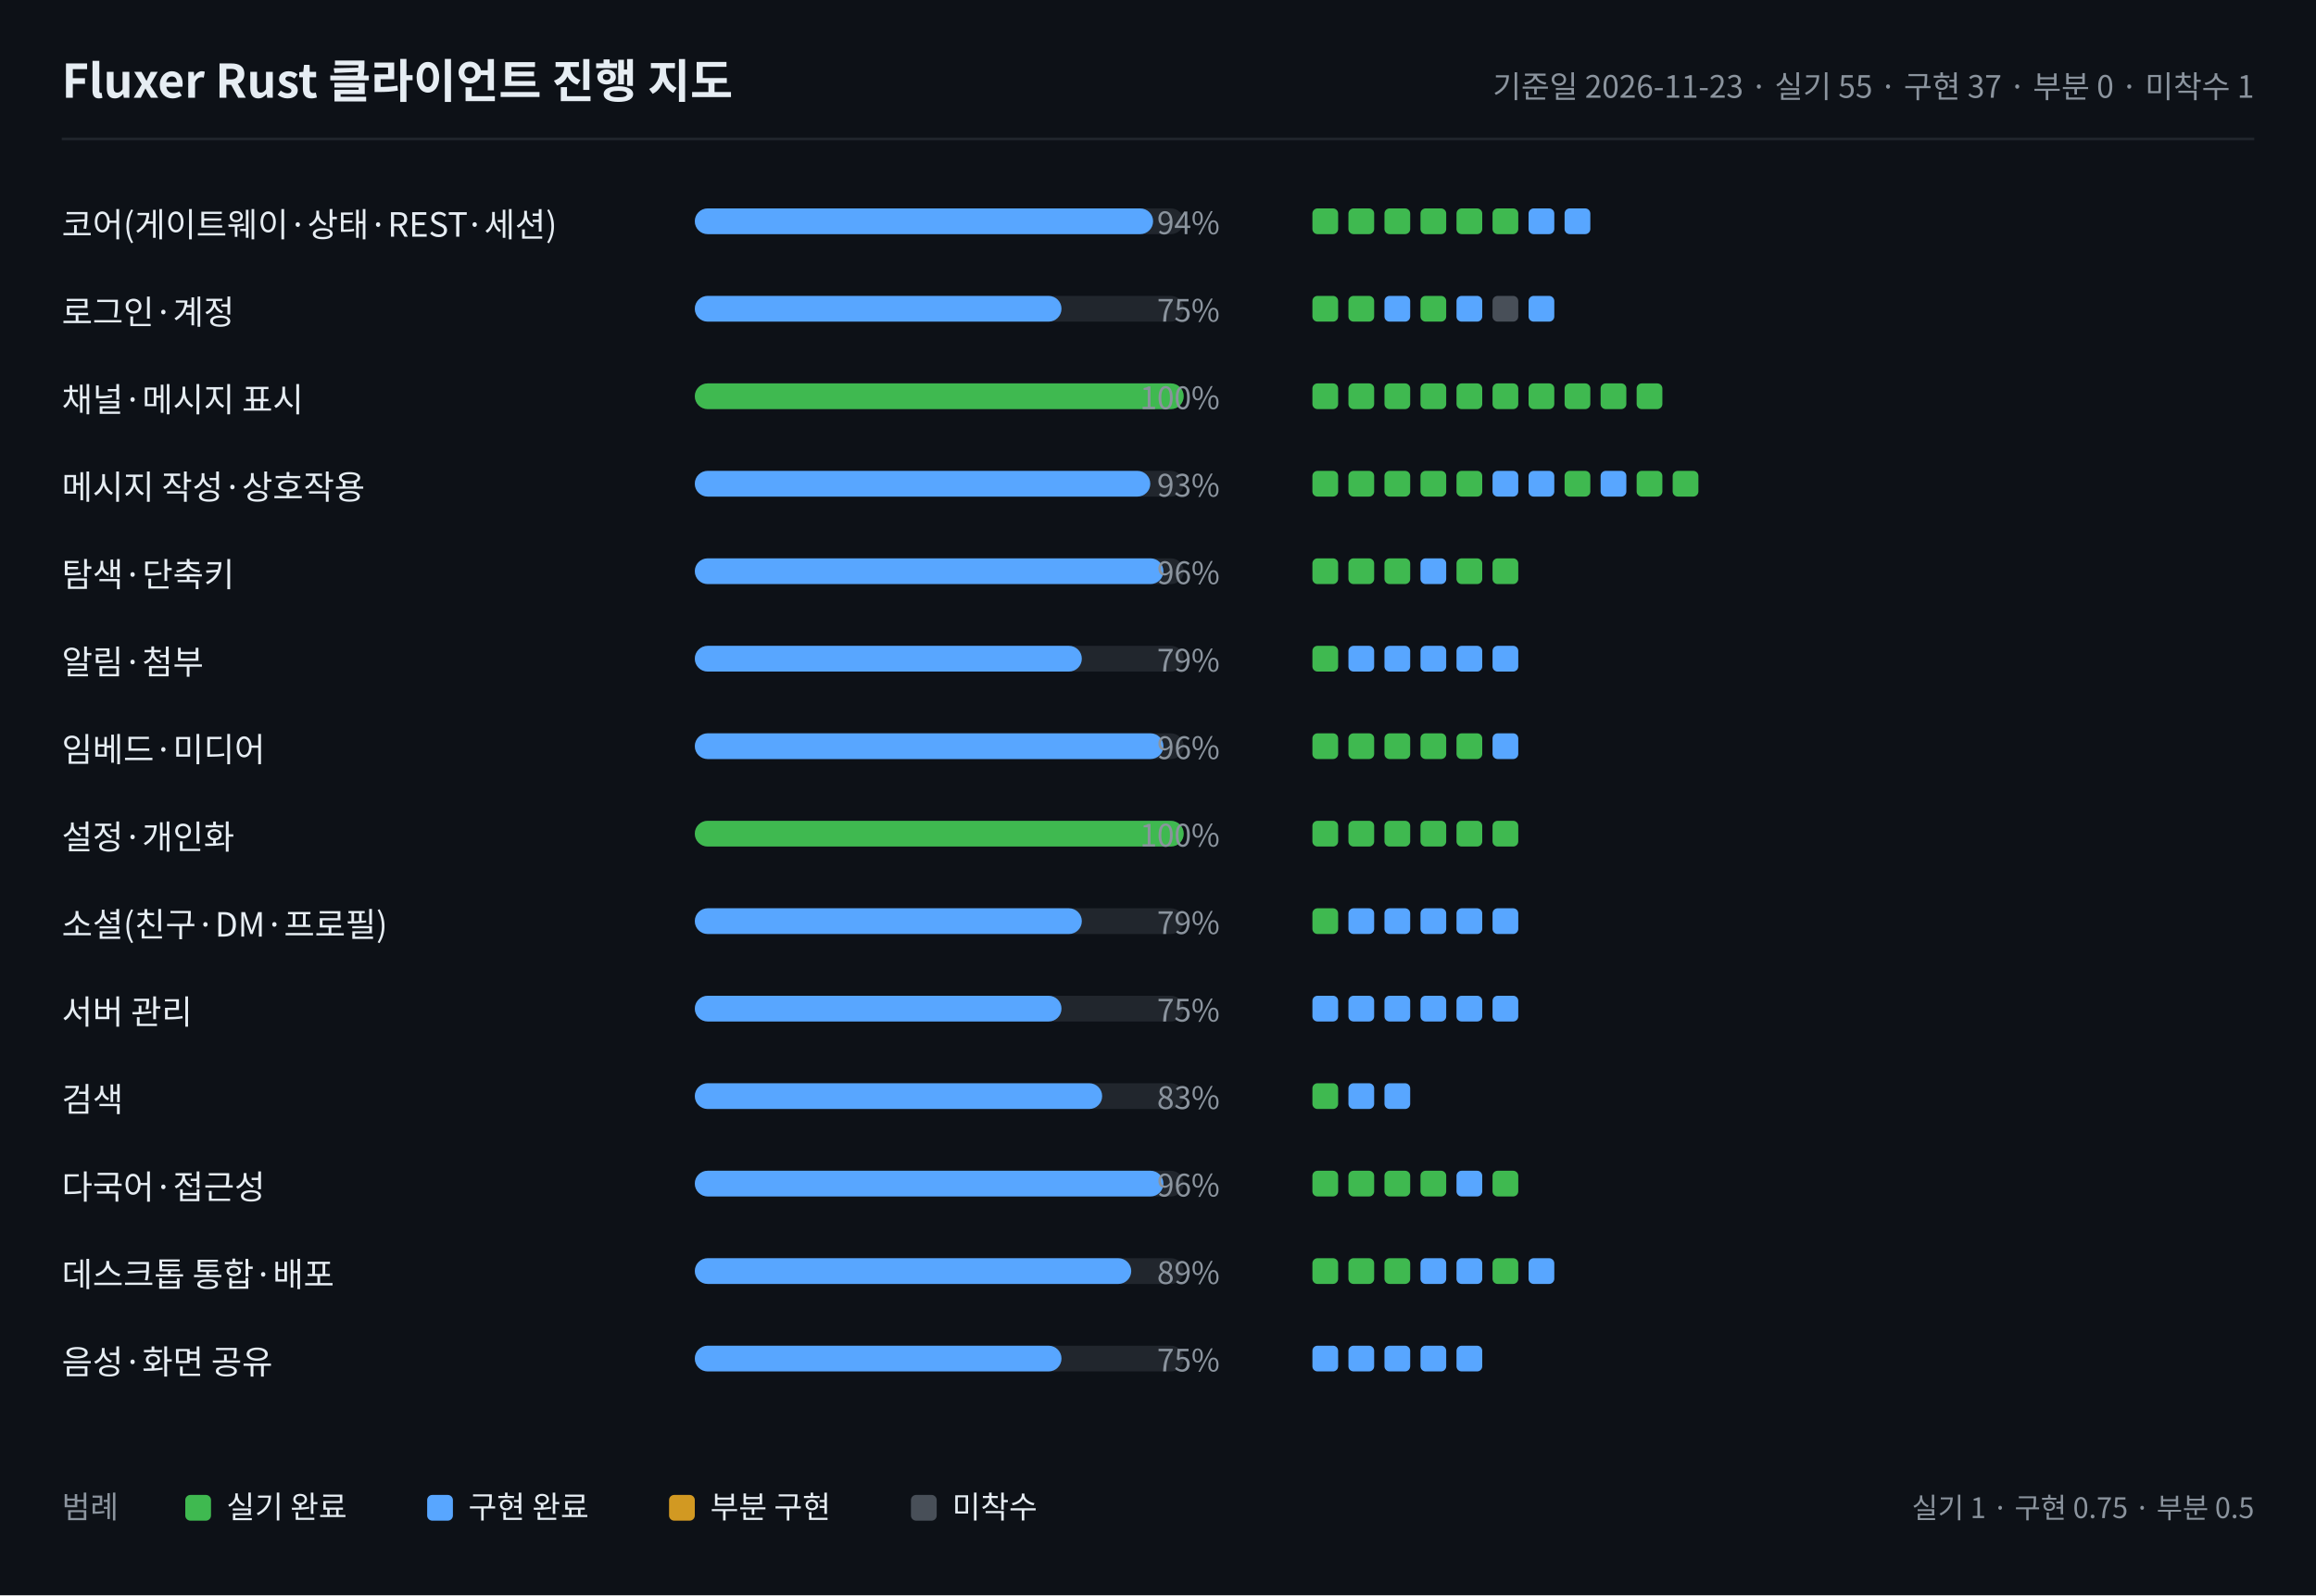
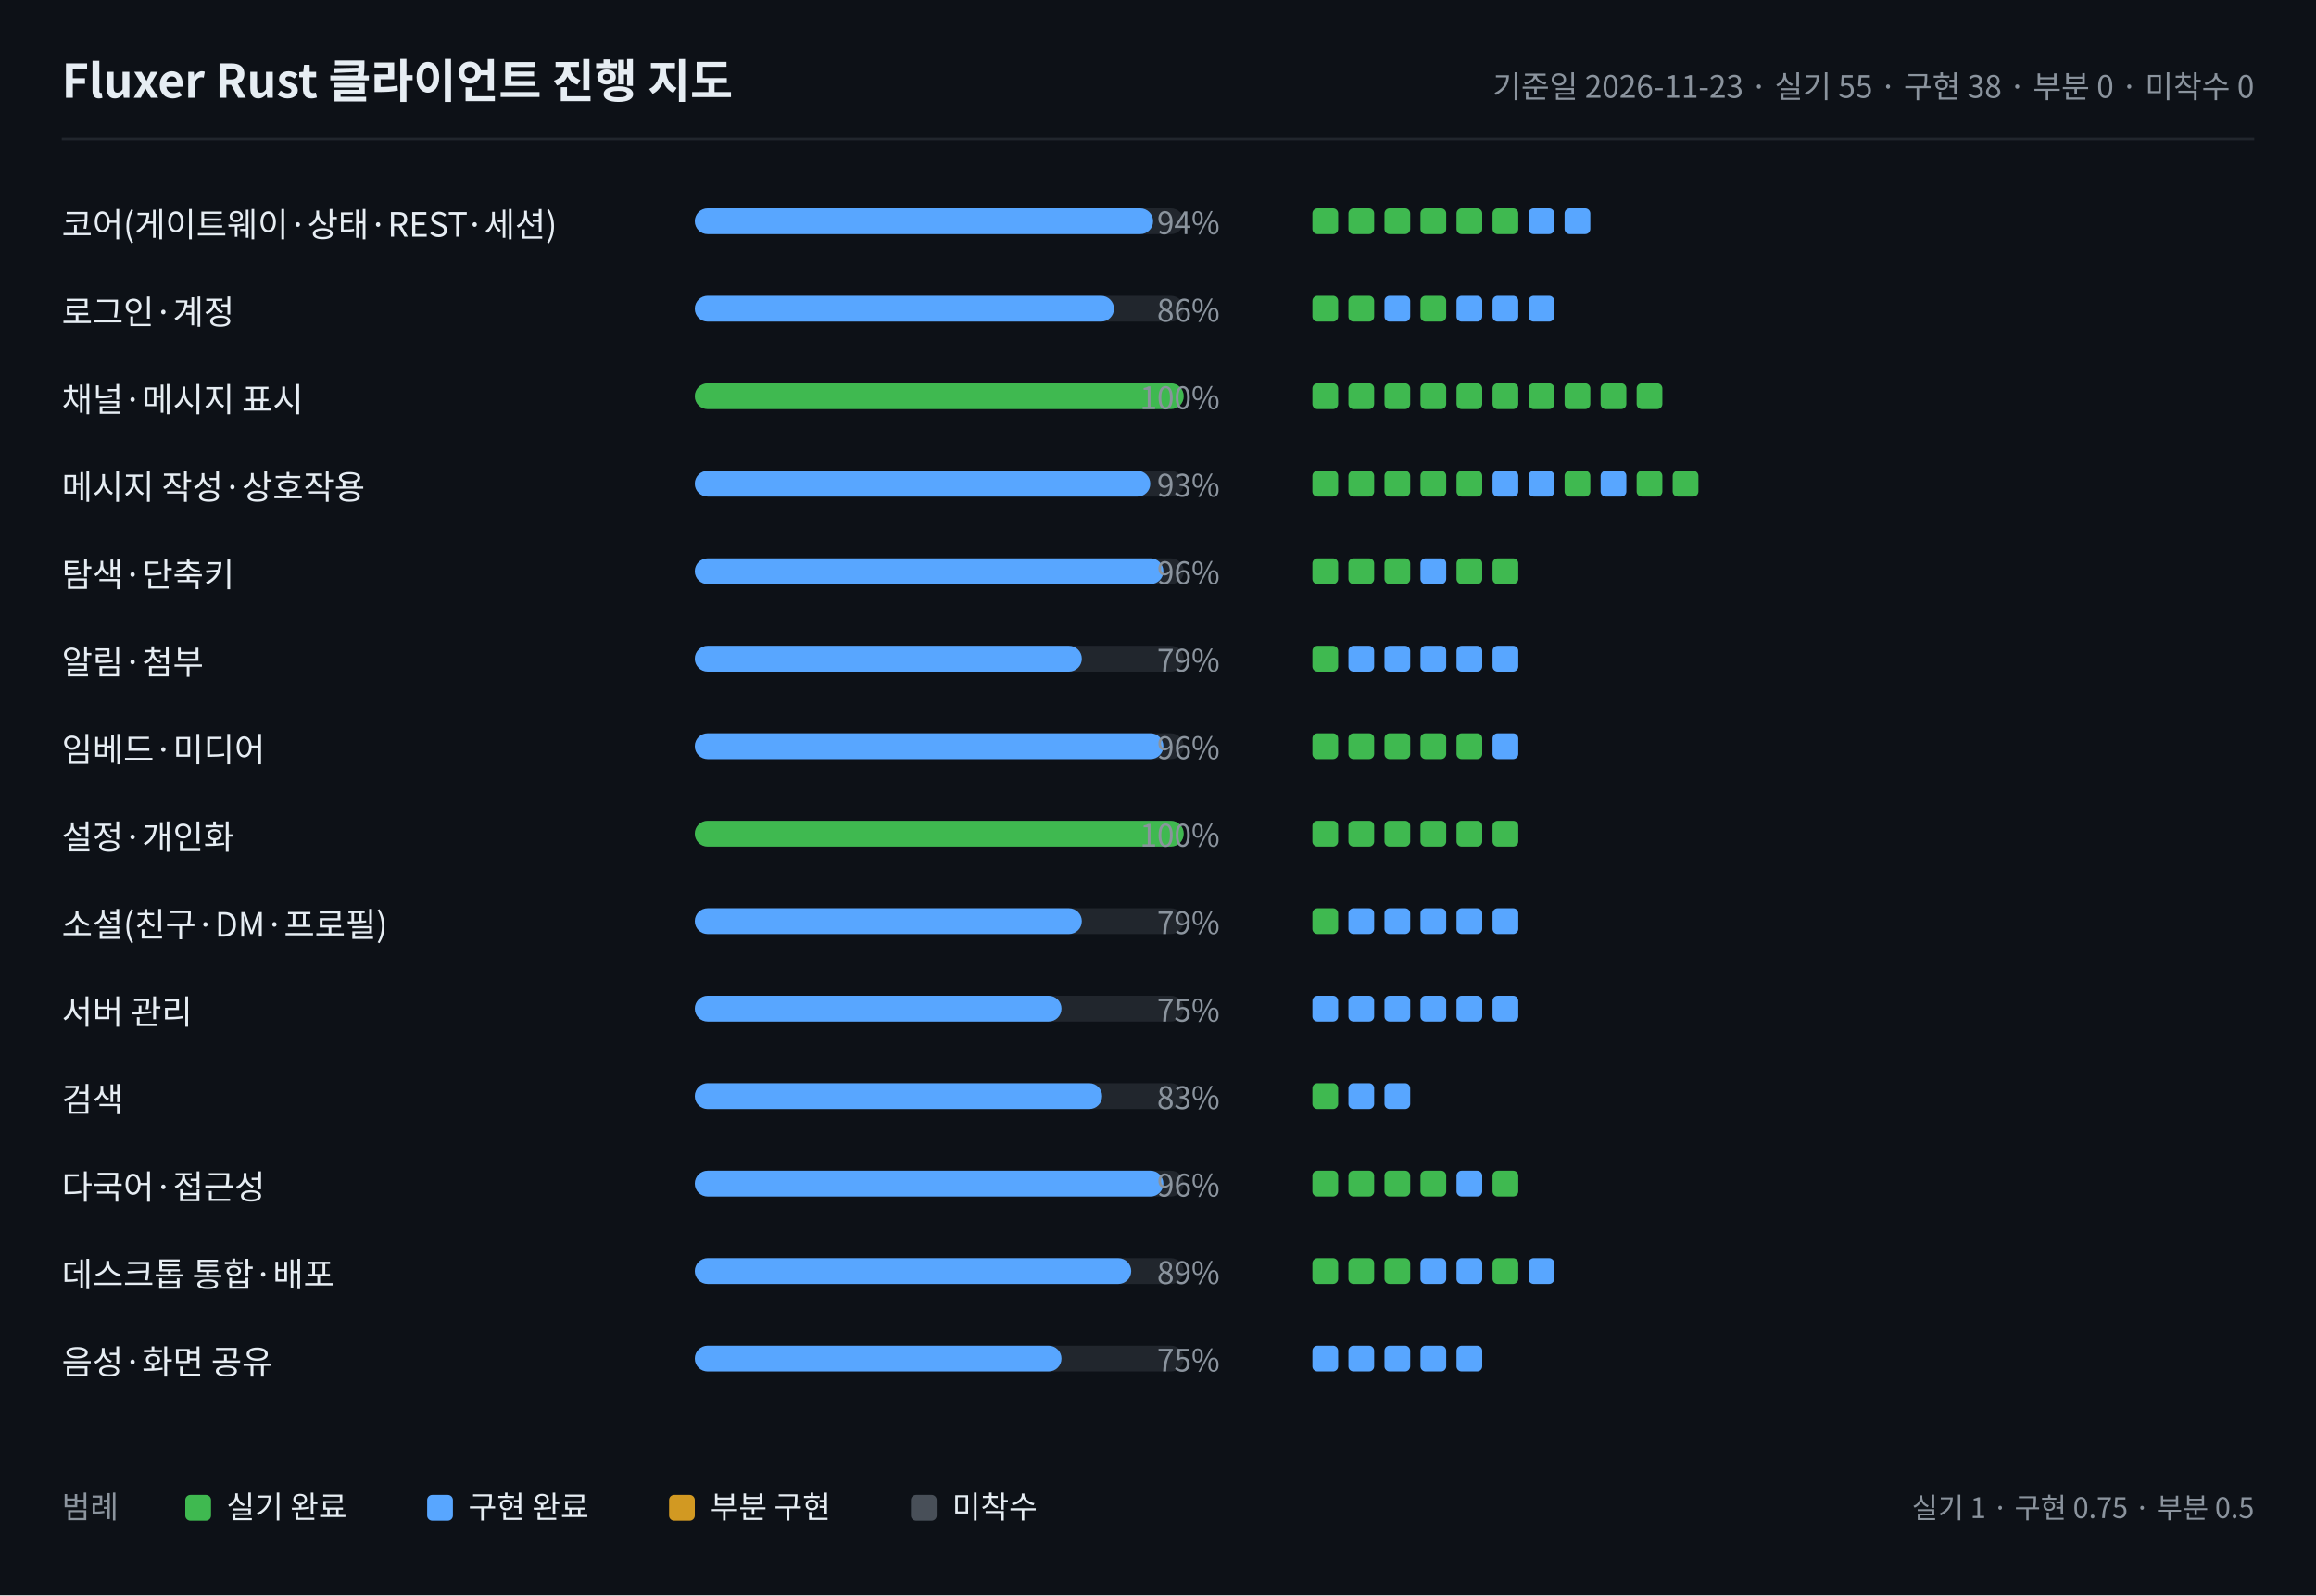
<svg xmlns="http://www.w3.org/2000/svg" width="900" height="620" viewBox="0 0 900 620" role="img" aria-label="Fluxer Rust 클라이언트 진행 지도">
  <rect width="900" height="620" fill="#0d1117" />
  <text x="24" y="38" fill="#e6edf3" font-family="Segoe UI, Malgun Gothic, Apple SD Gothic Neo, Noto Sans KR, Noto Sans CJK KR, sans-serif" font-size="18" font-weight="600">Fluxer Rust 클라이언트 진행 지도</text>
-   <text x="876" y="38" fill="#8b949e" font-family="Segoe UI, Malgun Gothic, Apple SD Gothic Neo, Noto Sans KR, Noto Sans CJK KR, sans-serif" font-size="12" text-anchor="end">기준일 2026-11-23 · 실기 55 · 구현 37 · 부분 0 · 미착수 1</text>
+   <text x="876" y="38" fill="#8b949e" font-family="Segoe UI, Malgun Gothic, Apple SD Gothic Neo, Noto Sans KR, Noto Sans CJK KR, sans-serif" font-size="12" text-anchor="end">기준일 2026-11-23 · 실기 55 · 구현 38 · 부분 0 · 미착수 0</text>
  <line x1="24" y1="54" x2="876" y2="54" stroke="#21262d" stroke-width="1" />
  <text x="24" y="92.0" fill="#e6edf3" font-family="Segoe UI, Malgun Gothic, Apple SD Gothic Neo, Noto Sans KR, Noto Sans CJK KR, sans-serif" font-size="13">코어(게이트웨이·상태·REST·세션)</text>
  <rect x="270" y="81.0" width="190" height="10" rx="5" fill="#21262d" />
  <rect x="270" y="81.0" width="178.1" height="10" rx="5" fill="#58a6ff" />
  <text x="474" y="91.0" fill="#8b949e" font-family="Segoe UI, Malgun Gothic, Apple SD Gothic Neo, Noto Sans KR, Noto Sans CJK KR, sans-serif" font-size="12" text-anchor="end">94%</text>
  <g>
    <rect x="510" y="81.0" width="10" height="10" rx="2" fill="#3fb950" />
  </g>
  <g>
    <rect x="524" y="81.0" width="10" height="10" rx="2" fill="#3fb950" />
  </g>
  <g>
    <rect x="538" y="81.0" width="10" height="10" rx="2" fill="#3fb950" />
  </g>
  <g>
    <rect x="552" y="81.0" width="10" height="10" rx="2" fill="#3fb950" />
  </g>
  <g>
    <rect x="566" y="81.0" width="10" height="10" rx="2" fill="#3fb950" />
  </g>
  <g>
    <rect x="580" y="81.0" width="10" height="10" rx="2" fill="#3fb950" />
  </g>
  <g>
    <rect x="594" y="81.0" width="10" height="10" rx="2" fill="#58a6ff" />
  </g>
  <g>
    <rect x="608" y="81.0" width="10" height="10" rx="2" fill="#58a6ff" />
  </g>
  <text x="24" y="126.0" fill="#e6edf3" font-family="Segoe UI, Malgun Gothic, Apple SD Gothic Neo, Noto Sans KR, Noto Sans CJK KR, sans-serif" font-size="13">로그인·계정</text>
  <rect x="270" y="115.0" width="190" height="10" rx="5" fill="#21262d" />
-   <rect x="270" y="115.0" width="142.5" height="10" rx="5" fill="#58a6ff" />
-   <text x="474" y="125.0" fill="#8b949e" font-family="Segoe UI, Malgun Gothic, Apple SD Gothic Neo, Noto Sans KR, Noto Sans CJK KR, sans-serif" font-size="12" text-anchor="end">75%</text>
+   <rect x="270" y="115.0" width="162.9" height="10" rx="5" fill="#58a6ff" />
+   <text x="474" y="125.0" fill="#8b949e" font-family="Segoe UI, Malgun Gothic, Apple SD Gothic Neo, Noto Sans KR, Noto Sans CJK KR, sans-serif" font-size="12" text-anchor="end">86%</text>
  <g>
    <rect x="510" y="115.0" width="10" height="10" rx="2" fill="#3fb950" />
  </g>
  <g>
    <rect x="524" y="115.0" width="10" height="10" rx="2" fill="#3fb950" />
  </g>
  <g>
    <rect x="538" y="115.0" width="10" height="10" rx="2" fill="#58a6ff" />
  </g>
  <g>
    <rect x="552" y="115.0" width="10" height="10" rx="2" fill="#3fb950" />
  </g>
  <g>
    <rect x="566" y="115.0" width="10" height="10" rx="2" fill="#58a6ff" />
  </g>
  <g>
-     <rect x="580" y="115.0" width="10" height="10" rx="2" fill="#484f58" />
+     <rect x="580" y="115.0" width="10" height="10" rx="2" fill="#58a6ff" />
  </g>
  <g>
    <rect x="594" y="115.0" width="10" height="10" rx="2" fill="#58a6ff" />
  </g>
  <text x="24" y="160.0" fill="#e6edf3" font-family="Segoe UI, Malgun Gothic, Apple SD Gothic Neo, Noto Sans KR, Noto Sans CJK KR, sans-serif" font-size="13">채널·메시지 표시</text>
  <rect x="270" y="149.0" width="190" height="10" rx="5" fill="#21262d" />
  <rect x="270" y="149.0" width="190.0" height="10" rx="5" fill="#3fb950" />
  <text x="474" y="159.0" fill="#8b949e" font-family="Segoe UI, Malgun Gothic, Apple SD Gothic Neo, Noto Sans KR, Noto Sans CJK KR, sans-serif" font-size="12" text-anchor="end">100%</text>
  <g>
    <rect x="510" y="149.0" width="10" height="10" rx="2" fill="#3fb950" />
  </g>
  <g>
    <rect x="524" y="149.0" width="10" height="10" rx="2" fill="#3fb950" />
  </g>
  <g>
    <rect x="538" y="149.0" width="10" height="10" rx="2" fill="#3fb950" />
  </g>
  <g>
    <rect x="552" y="149.0" width="10" height="10" rx="2" fill="#3fb950" />
  </g>
  <g>
    <rect x="566" y="149.0" width="10" height="10" rx="2" fill="#3fb950" />
  </g>
  <g>
    <rect x="580" y="149.0" width="10" height="10" rx="2" fill="#3fb950" />
  </g>
  <g>
    <rect x="594" y="149.0" width="10" height="10" rx="2" fill="#3fb950" />
  </g>
  <g>
    <rect x="608" y="149.0" width="10" height="10" rx="2" fill="#3fb950" />
  </g>
  <g>
    <rect x="622" y="149.0" width="10" height="10" rx="2" fill="#3fb950" />
  </g>
  <g>
    <rect x="636" y="149.0" width="10" height="10" rx="2" fill="#3fb950" />
  </g>
  <text x="24" y="194.0" fill="#e6edf3" font-family="Segoe UI, Malgun Gothic, Apple SD Gothic Neo, Noto Sans KR, Noto Sans CJK KR, sans-serif" font-size="13">메시지 작성·상호작용</text>
  <rect x="270" y="183.0" width="190" height="10" rx="5" fill="#21262d" />
  <rect x="270" y="183.0" width="177.0" height="10" rx="5" fill="#58a6ff" />
  <text x="474" y="193.0" fill="#8b949e" font-family="Segoe UI, Malgun Gothic, Apple SD Gothic Neo, Noto Sans KR, Noto Sans CJK KR, sans-serif" font-size="12" text-anchor="end">93%</text>
  <g>
    <rect x="510" y="183.0" width="10" height="10" rx="2" fill="#3fb950" />
  </g>
  <g>
    <rect x="524" y="183.0" width="10" height="10" rx="2" fill="#3fb950" />
  </g>
  <g>
    <rect x="538" y="183.0" width="10" height="10" rx="2" fill="#3fb950" />
  </g>
  <g>
    <rect x="552" y="183.0" width="10" height="10" rx="2" fill="#3fb950" />
  </g>
  <g>
    <rect x="566" y="183.0" width="10" height="10" rx="2" fill="#3fb950" />
  </g>
  <g>
    <rect x="580" y="183.0" width="10" height="10" rx="2" fill="#58a6ff" />
  </g>
  <g>
    <rect x="594" y="183.0" width="10" height="10" rx="2" fill="#58a6ff" />
  </g>
  <g>
    <rect x="608" y="183.0" width="10" height="10" rx="2" fill="#3fb950" />
  </g>
  <g>
    <rect x="622" y="183.0" width="10" height="10" rx="2" fill="#58a6ff" />
  </g>
  <g>
    <rect x="636" y="183.0" width="10" height="10" rx="2" fill="#3fb950" />
  </g>
  <g>
    <rect x="650" y="183.0" width="10" height="10" rx="2" fill="#3fb950" />
  </g>
  <text x="24" y="228.0" fill="#e6edf3" font-family="Segoe UI, Malgun Gothic, Apple SD Gothic Neo, Noto Sans KR, Noto Sans CJK KR, sans-serif" font-size="13">탐색·단축키</text>
  <rect x="270" y="217.0" width="190" height="10" rx="5" fill="#21262d" />
  <rect x="270" y="217.0" width="182.1" height="10" rx="5" fill="#58a6ff" />
  <text x="474" y="227.0" fill="#8b949e" font-family="Segoe UI, Malgun Gothic, Apple SD Gothic Neo, Noto Sans KR, Noto Sans CJK KR, sans-serif" font-size="12" text-anchor="end">96%</text>
  <g>
    <rect x="510" y="217.0" width="10" height="10" rx="2" fill="#3fb950" />
  </g>
  <g>
    <rect x="524" y="217.0" width="10" height="10" rx="2" fill="#3fb950" />
  </g>
  <g>
    <rect x="538" y="217.0" width="10" height="10" rx="2" fill="#3fb950" />
  </g>
  <g>
    <rect x="552" y="217.0" width="10" height="10" rx="2" fill="#58a6ff" />
  </g>
  <g>
    <rect x="566" y="217.0" width="10" height="10" rx="2" fill="#3fb950" />
  </g>
  <g>
    <rect x="580" y="217.0" width="10" height="10" rx="2" fill="#3fb950" />
  </g>
  <text x="24" y="262.0" fill="#e6edf3" font-family="Segoe UI, Malgun Gothic, Apple SD Gothic Neo, Noto Sans KR, Noto Sans CJK KR, sans-serif" font-size="13">알림·첨부</text>
  <rect x="270" y="251.0" width="190" height="10" rx="5" fill="#21262d" />
  <rect x="270" y="251.0" width="150.4" height="10" rx="5" fill="#58a6ff" />
  <text x="474" y="261.0" fill="#8b949e" font-family="Segoe UI, Malgun Gothic, Apple SD Gothic Neo, Noto Sans KR, Noto Sans CJK KR, sans-serif" font-size="12" text-anchor="end">79%</text>
  <g>
    <rect x="510" y="251.0" width="10" height="10" rx="2" fill="#3fb950" />
  </g>
  <g>
    <rect x="524" y="251.0" width="10" height="10" rx="2" fill="#58a6ff" />
  </g>
  <g>
    <rect x="538" y="251.0" width="10" height="10" rx="2" fill="#58a6ff" />
  </g>
  <g>
    <rect x="552" y="251.0" width="10" height="10" rx="2" fill="#58a6ff" />
  </g>
  <g>
    <rect x="566" y="251.0" width="10" height="10" rx="2" fill="#58a6ff" />
  </g>
  <g>
    <rect x="580" y="251.0" width="10" height="10" rx="2" fill="#58a6ff" />
  </g>
  <text x="24" y="296.0" fill="#e6edf3" font-family="Segoe UI, Malgun Gothic, Apple SD Gothic Neo, Noto Sans KR, Noto Sans CJK KR, sans-serif" font-size="13">임베드·미디어</text>
  <rect x="270" y="285.0" width="190" height="10" rx="5" fill="#21262d" />
  <rect x="270" y="285.0" width="182.1" height="10" rx="5" fill="#58a6ff" />
  <text x="474" y="295.0" fill="#8b949e" font-family="Segoe UI, Malgun Gothic, Apple SD Gothic Neo, Noto Sans KR, Noto Sans CJK KR, sans-serif" font-size="12" text-anchor="end">96%</text>
  <g>
    <rect x="510" y="285.0" width="10" height="10" rx="2" fill="#3fb950" />
  </g>
  <g>
    <rect x="524" y="285.0" width="10" height="10" rx="2" fill="#3fb950" />
  </g>
  <g>
    <rect x="538" y="285.0" width="10" height="10" rx="2" fill="#3fb950" />
  </g>
  <g>
    <rect x="552" y="285.0" width="10" height="10" rx="2" fill="#3fb950" />
  </g>
  <g>
    <rect x="566" y="285.0" width="10" height="10" rx="2" fill="#3fb950" />
  </g>
  <g>
    <rect x="580" y="285.0" width="10" height="10" rx="2" fill="#58a6ff" />
  </g>
  <text x="24" y="330.0" fill="#e6edf3" font-family="Segoe UI, Malgun Gothic, Apple SD Gothic Neo, Noto Sans KR, Noto Sans CJK KR, sans-serif" font-size="13">설정·개인화</text>
  <rect x="270" y="319.0" width="190" height="10" rx="5" fill="#21262d" />
  <rect x="270" y="319.0" width="190.0" height="10" rx="5" fill="#3fb950" />
  <text x="474" y="329.0" fill="#8b949e" font-family="Segoe UI, Malgun Gothic, Apple SD Gothic Neo, Noto Sans KR, Noto Sans CJK KR, sans-serif" font-size="12" text-anchor="end">100%</text>
  <g>
    <rect x="510" y="319.0" width="10" height="10" rx="2" fill="#3fb950" />
  </g>
  <g>
    <rect x="524" y="319.0" width="10" height="10" rx="2" fill="#3fb950" />
  </g>
  <g>
    <rect x="538" y="319.0" width="10" height="10" rx="2" fill="#3fb950" />
  </g>
  <g>
    <rect x="552" y="319.0" width="10" height="10" rx="2" fill="#3fb950" />
  </g>
  <g>
    <rect x="566" y="319.0" width="10" height="10" rx="2" fill="#3fb950" />
  </g>
  <g>
    <rect x="580" y="319.0" width="10" height="10" rx="2" fill="#3fb950" />
  </g>
  <text x="24" y="364.0" fill="#e6edf3" font-family="Segoe UI, Malgun Gothic, Apple SD Gothic Neo, Noto Sans KR, Noto Sans CJK KR, sans-serif" font-size="13">소셜(친구·DM·프로필)</text>
  <rect x="270" y="353.0" width="190" height="10" rx="5" fill="#21262d" />
  <rect x="270" y="353.0" width="150.4" height="10" rx="5" fill="#58a6ff" />
  <text x="474" y="363.0" fill="#8b949e" font-family="Segoe UI, Malgun Gothic, Apple SD Gothic Neo, Noto Sans KR, Noto Sans CJK KR, sans-serif" font-size="12" text-anchor="end">79%</text>
  <g>
    <rect x="510" y="353.0" width="10" height="10" rx="2" fill="#3fb950" />
  </g>
  <g>
    <rect x="524" y="353.0" width="10" height="10" rx="2" fill="#58a6ff" />
  </g>
  <g>
    <rect x="538" y="353.0" width="10" height="10" rx="2" fill="#58a6ff" />
  </g>
  <g>
    <rect x="552" y="353.0" width="10" height="10" rx="2" fill="#58a6ff" />
  </g>
  <g>
    <rect x="566" y="353.0" width="10" height="10" rx="2" fill="#58a6ff" />
  </g>
  <g>
    <rect x="580" y="353.0" width="10" height="10" rx="2" fill="#58a6ff" />
  </g>
  <text x="24" y="398.0" fill="#e6edf3" font-family="Segoe UI, Malgun Gothic, Apple SD Gothic Neo, Noto Sans KR, Noto Sans CJK KR, sans-serif" font-size="13">서버 관리</text>
  <rect x="270" y="387.0" width="190" height="10" rx="5" fill="#21262d" />
  <rect x="270" y="387.0" width="142.5" height="10" rx="5" fill="#58a6ff" />
  <text x="474" y="397.0" fill="#8b949e" font-family="Segoe UI, Malgun Gothic, Apple SD Gothic Neo, Noto Sans KR, Noto Sans CJK KR, sans-serif" font-size="12" text-anchor="end">75%</text>
  <g>
    <rect x="510" y="387.0" width="10" height="10" rx="2" fill="#58a6ff" />
  </g>
  <g>
    <rect x="524" y="387.0" width="10" height="10" rx="2" fill="#58a6ff" />
  </g>
  <g>
    <rect x="538" y="387.0" width="10" height="10" rx="2" fill="#58a6ff" />
  </g>
  <g>
    <rect x="552" y="387.0" width="10" height="10" rx="2" fill="#58a6ff" />
  </g>
  <g>
    <rect x="566" y="387.0" width="10" height="10" rx="2" fill="#58a6ff" />
  </g>
  <g>
    <rect x="580" y="387.0" width="10" height="10" rx="2" fill="#58a6ff" />
  </g>
  <text x="24" y="432.0" fill="#e6edf3" font-family="Segoe UI, Malgun Gothic, Apple SD Gothic Neo, Noto Sans KR, Noto Sans CJK KR, sans-serif" font-size="13">검색</text>
  <rect x="270" y="421.0" width="190" height="10" rx="5" fill="#21262d" />
  <rect x="270" y="421.0" width="158.3" height="10" rx="5" fill="#58a6ff" />
  <text x="474" y="431.0" fill="#8b949e" font-family="Segoe UI, Malgun Gothic, Apple SD Gothic Neo, Noto Sans KR, Noto Sans CJK KR, sans-serif" font-size="12" text-anchor="end">83%</text>
  <g>
    <rect x="510" y="421.0" width="10" height="10" rx="2" fill="#3fb950" />
  </g>
  <g>
    <rect x="524" y="421.0" width="10" height="10" rx="2" fill="#58a6ff" />
  </g>
  <g>
    <rect x="538" y="421.0" width="10" height="10" rx="2" fill="#58a6ff" />
  </g>
  <text x="24" y="466.0" fill="#e6edf3" font-family="Segoe UI, Malgun Gothic, Apple SD Gothic Neo, Noto Sans KR, Noto Sans CJK KR, sans-serif" font-size="13">다국어·접근성</text>
  <rect x="270" y="455.0" width="190" height="10" rx="5" fill="#21262d" />
  <rect x="270" y="455.0" width="182.1" height="10" rx="5" fill="#58a6ff" />
  <text x="474" y="465.0" fill="#8b949e" font-family="Segoe UI, Malgun Gothic, Apple SD Gothic Neo, Noto Sans KR, Noto Sans CJK KR, sans-serif" font-size="12" text-anchor="end">96%</text>
  <g>
    <rect x="510" y="455.0" width="10" height="10" rx="2" fill="#3fb950" />
  </g>
  <g>
    <rect x="524" y="455.0" width="10" height="10" rx="2" fill="#3fb950" />
  </g>
  <g>
    <rect x="538" y="455.0" width="10" height="10" rx="2" fill="#3fb950" />
  </g>
  <g>
    <rect x="552" y="455.0" width="10" height="10" rx="2" fill="#3fb950" />
  </g>
  <g>
    <rect x="566" y="455.0" width="10" height="10" rx="2" fill="#58a6ff" />
  </g>
  <g>
    <rect x="580" y="455.0" width="10" height="10" rx="2" fill="#3fb950" />
  </g>
  <text x="24" y="500.0" fill="#e6edf3" font-family="Segoe UI, Malgun Gothic, Apple SD Gothic Neo, Noto Sans KR, Noto Sans CJK KR, sans-serif" font-size="13">데스크톱 통합·배포</text>
  <rect x="270" y="489.0" width="190" height="10" rx="5" fill="#21262d" />
  <rect x="270" y="489.0" width="169.6" height="10" rx="5" fill="#58a6ff" />
  <text x="474" y="499.0" fill="#8b949e" font-family="Segoe UI, Malgun Gothic, Apple SD Gothic Neo, Noto Sans KR, Noto Sans CJK KR, sans-serif" font-size="12" text-anchor="end">89%</text>
  <g>
    <rect x="510" y="489.0" width="10" height="10" rx="2" fill="#3fb950" />
  </g>
  <g>
    <rect x="524" y="489.0" width="10" height="10" rx="2" fill="#3fb950" />
  </g>
  <g>
    <rect x="538" y="489.0" width="10" height="10" rx="2" fill="#3fb950" />
  </g>
  <g>
    <rect x="552" y="489.0" width="10" height="10" rx="2" fill="#58a6ff" />
  </g>
  <g>
    <rect x="566" y="489.0" width="10" height="10" rx="2" fill="#58a6ff" />
  </g>
  <g>
    <rect x="580" y="489.0" width="10" height="10" rx="2" fill="#3fb950" />
  </g>
  <g>
    <rect x="594" y="489.0" width="10" height="10" rx="2" fill="#58a6ff" />
  </g>
  <text x="24" y="534.0" fill="#e6edf3" font-family="Segoe UI, Malgun Gothic, Apple SD Gothic Neo, Noto Sans KR, Noto Sans CJK KR, sans-serif" font-size="13">음성·화면 공유</text>
  <rect x="270" y="523.0" width="190" height="10" rx="5" fill="#21262d" />
  <rect x="270" y="523.0" width="142.5" height="10" rx="5" fill="#58a6ff" />
  <text x="474" y="533.0" fill="#8b949e" font-family="Segoe UI, Malgun Gothic, Apple SD Gothic Neo, Noto Sans KR, Noto Sans CJK KR, sans-serif" font-size="12" text-anchor="end">75%</text>
  <g>
    <rect x="510" y="523.0" width="10" height="10" rx="2" fill="#58a6ff" />
  </g>
  <g>
    <rect x="524" y="523.0" width="10" height="10" rx="2" fill="#58a6ff" />
  </g>
  <g>
    <rect x="538" y="523.0" width="10" height="10" rx="2" fill="#58a6ff" />
  </g>
  <g>
    <rect x="552" y="523.0" width="10" height="10" rx="2" fill="#58a6ff" />
  </g>
  <g>
    <rect x="566" y="523.0" width="10" height="10" rx="2" fill="#58a6ff" />
  </g>
  <text x="24" y="590.0" fill="#8b949e" font-family="Segoe UI, Malgun Gothic, Apple SD Gothic Neo, Noto Sans KR, Noto Sans CJK KR, sans-serif" font-size="12">범례</text>
  <rect x="72" y="581.0" width="10" height="10" rx="2" fill="#3fb950" />
  <text x="88" y="590.0" fill="#e6edf3" font-family="Segoe UI, Malgun Gothic, Apple SD Gothic Neo, Noto Sans KR, Noto Sans CJK KR, sans-serif" font-size="12">실기 완료</text>
  <rect x="166" y="581.0" width="10" height="10" rx="2" fill="#58a6ff" />
  <text x="182" y="590.0" fill="#e6edf3" font-family="Segoe UI, Malgun Gothic, Apple SD Gothic Neo, Noto Sans KR, Noto Sans CJK KR, sans-serif" font-size="12">구현 완료</text>
  <rect x="260" y="581.0" width="10" height="10" rx="2" fill="#d29922" />
  <text x="276" y="590.0" fill="#e6edf3" font-family="Segoe UI, Malgun Gothic, Apple SD Gothic Neo, Noto Sans KR, Noto Sans CJK KR, sans-serif" font-size="12">부분 구현</text>
  <rect x="354" y="581.0" width="10" height="10" rx="2" fill="#484f58" />
  <text x="370" y="590.0" fill="#e6edf3" font-family="Segoe UI, Malgun Gothic, Apple SD Gothic Neo, Noto Sans KR, Noto Sans CJK KR, sans-serif" font-size="12">미착수</text>
  <text x="876" y="590.0" fill="#8b949e" font-family="Segoe UI, Malgun Gothic, Apple SD Gothic Neo, Noto Sans KR, Noto Sans CJK KR, sans-serif" font-size="11" text-anchor="end">실기 1 · 구현 0.75 · 부분 0.5</text>
</svg>
